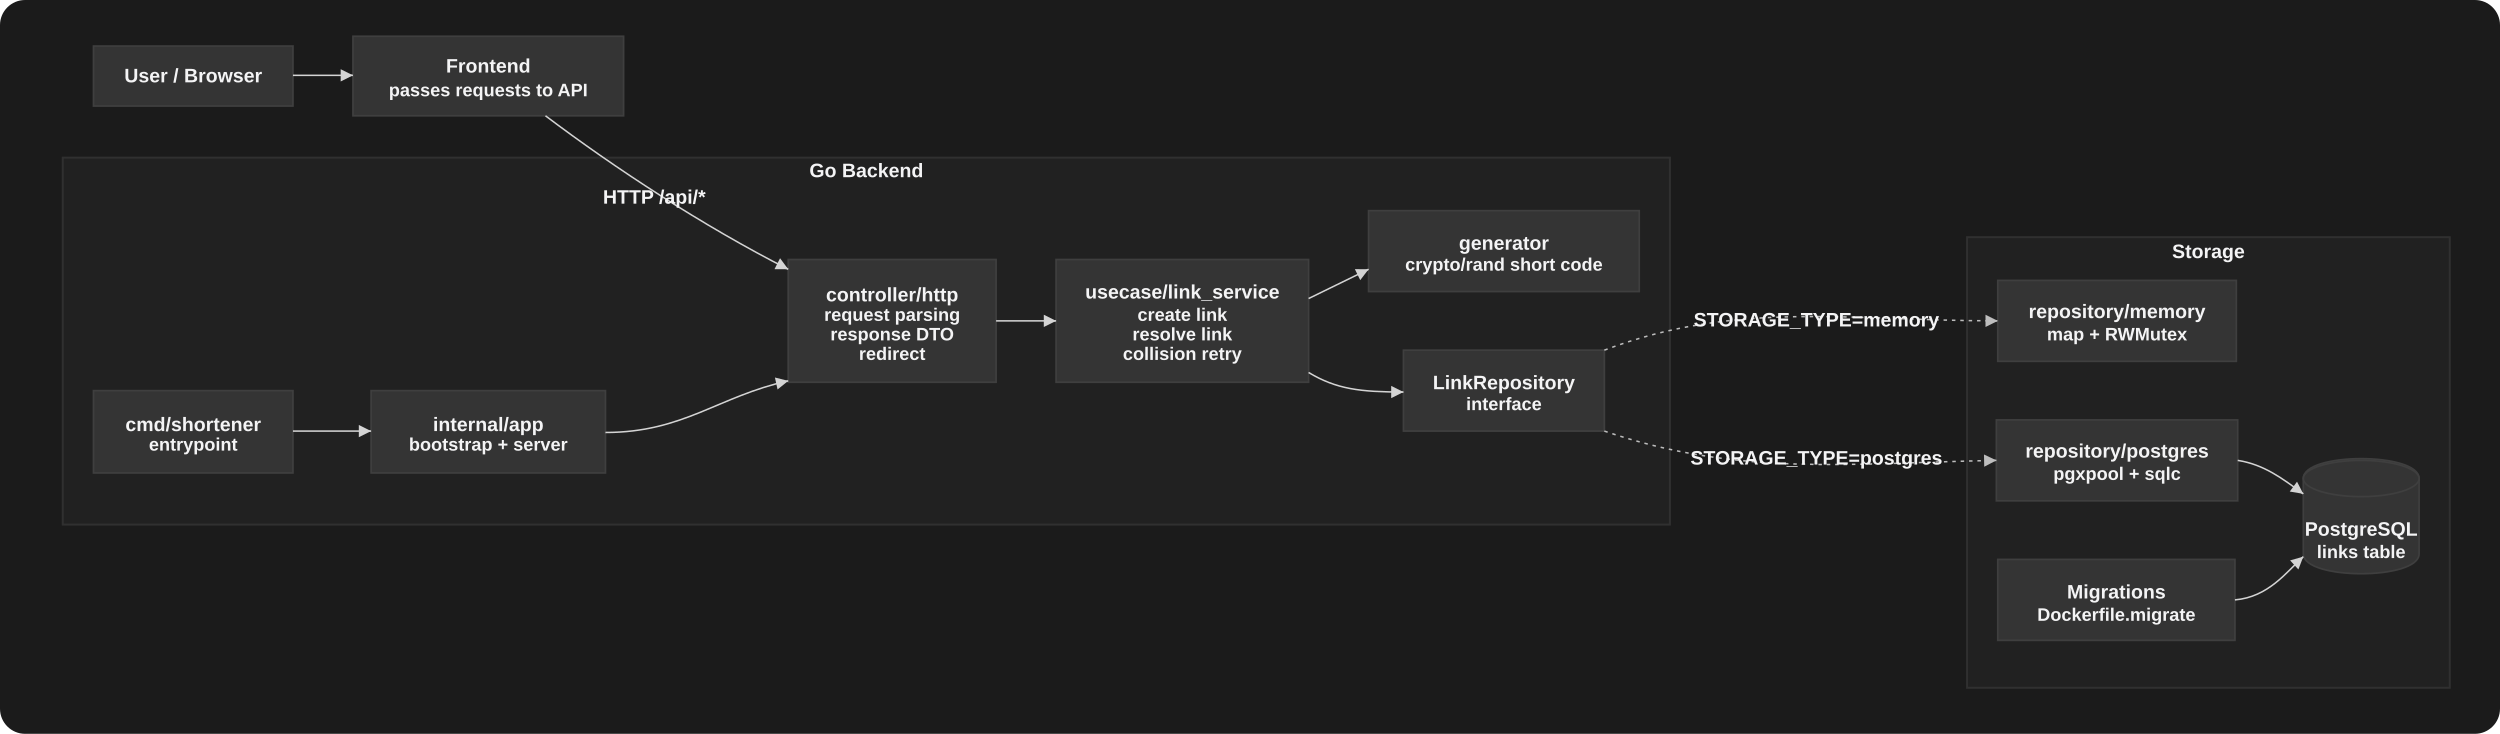
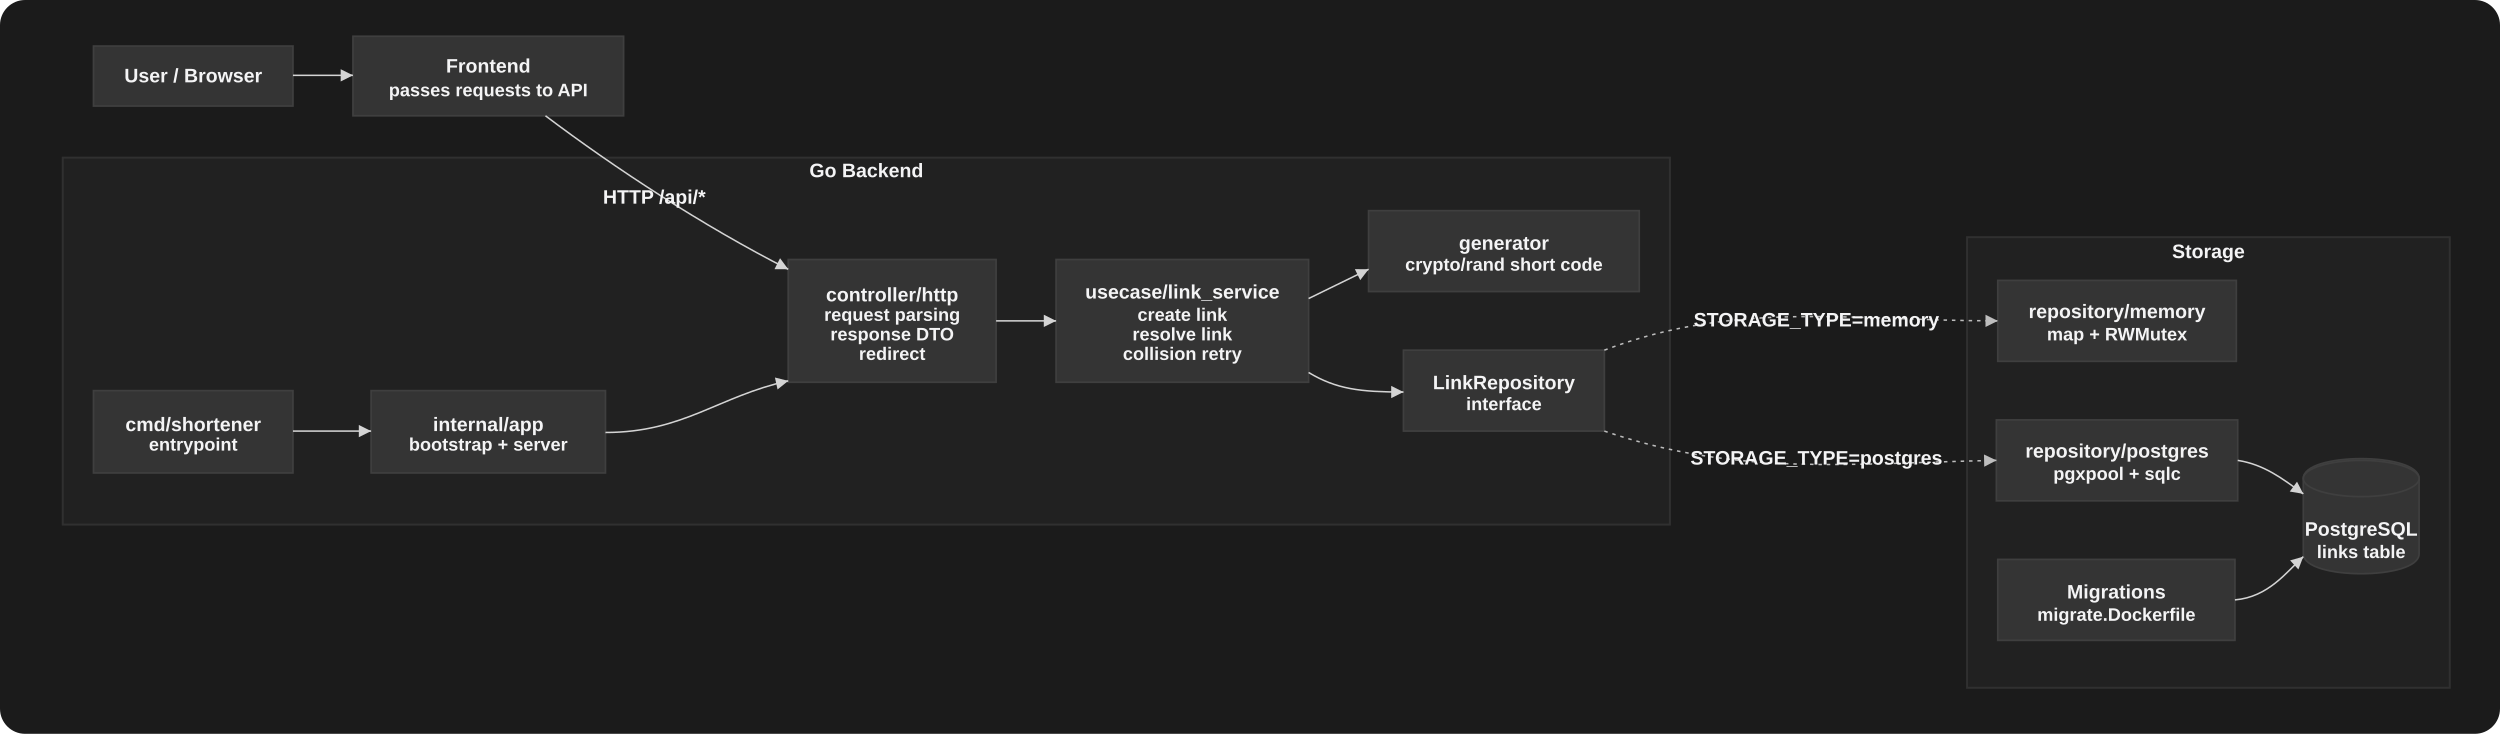
<svg xmlns="http://www.w3.org/2000/svg" width="1792" height="526" viewBox="0 0 1792 526" role="img" aria-labelledby="title desc">
  <defs>
    <marker id="arrow" markerWidth="10" markerHeight="10" refX="9" refY="5" orient="auto" markerUnits="strokeWidth">
      <path d="M1,1 L9,5 L1,9 Z" fill="#d4d4d4" />
    </marker>
    <marker id="softArrow" markerWidth="10" markerHeight="10" refX="9" refY="5" orient="auto" markerUnits="strokeWidth">
      <path d="M1,1 L9,5 L1,9 Z" fill="#bdbdbd" />
    </marker>
    <style>
      .bg { fill: #1b1b1b; }
      .panel { fill: #212121; stroke: #303030; stroke-width: 1.4; }
      .box { fill: #343434; stroke: #3f3f3f; stroke-width: 1.2; }
      .db { fill: #343434; stroke: #3f3f3f; stroke-width: 1.2; }
      .text { fill: #f4f4f5; font: 700 14px Arial, sans-serif; }
      .small { fill: #f4f4f5; font: 700 13px Arial, sans-serif; }
      .label { fill: #f4f4f5; font: 700 14px Arial, sans-serif; }
      .arrow { stroke: #d4d4d4; stroke-width: 1.1; fill: none; marker-end: url(#arrow); }
      .curve { stroke: #d4d4d4; stroke-width: 1.1; fill: none; marker-end: url(#arrow); }
      .dash { stroke: #bdbdbd; stroke-width: 1.1; stroke-dasharray: 2.5 3.5; fill: none; marker-end: url(#softArrow); }
    </style>
  </defs>
  <rect class="bg" width="1792" height="526" rx="18" />
  <rect class="box" x="67" y="33" width="143" height="43" />
  <text class="text" x="138.5" y="59" text-anchor="middle">User / Browser</text>
  <rect class="box" x="253" y="26" width="194" height="57" />
  <text class="text" x="350" y="52" text-anchor="middle">Frontend</text>
  <text class="small" x="350" y="69" text-anchor="middle">passes requests to API</text>
  <rect class="panel" x="45" y="113" width="1152" height="263" />
  <text class="text" x="621" y="127" text-anchor="middle">Go Backend</text>
  <rect class="box" x="67" y="280" width="143" height="59" />
  <text class="text" x="138.5" y="309" text-anchor="middle">cmd/shortener</text>
  <text class="small" x="138.5" y="323" text-anchor="middle">entrypoint</text>
  <rect class="box" x="266" y="280" width="168" height="59" />
  <text class="text" x="350" y="309" text-anchor="middle">internal/app</text>
  <text class="small" x="350" y="323" text-anchor="middle">bootstrap + server</text>
  <rect class="box" x="565" y="186" width="149" height="88" />
  <text class="text" x="639.5" y="216" text-anchor="middle">controller/http</text>
  <text class="small" x="639.5" y="230" text-anchor="middle">request parsing</text>
  <text class="small" x="639.5" y="244" text-anchor="middle">response DTO</text>
  <text class="small" x="639.5" y="258" text-anchor="middle">redirect</text>
  <rect class="box" x="757" y="186" width="181" height="88" />
  <text class="text" x="847.5" y="214" text-anchor="middle">usecase/link_service</text>
  <text class="small" x="847.5" y="230" text-anchor="middle">create link</text>
  <text class="small" x="847.5" y="244" text-anchor="middle">resolve link</text>
  <text class="small" x="847.5" y="258" text-anchor="middle">collision retry</text>
  <rect class="box" x="981" y="151" width="194" height="58" />
  <text class="text" x="1078" y="179" text-anchor="middle">generator</text>
  <text class="small" x="1078" y="194" text-anchor="middle">crypto/rand short code</text>
  <rect class="box" x="1006" y="251" width="144" height="58" />
  <text class="text" x="1078" y="279" text-anchor="middle">LinkRepository</text>
  <text class="small" x="1078" y="294" text-anchor="middle">interface</text>
  <rect class="panel" x="1410" y="170" width="346" height="323" />
  <text class="text" x="1583" y="185" text-anchor="middle">Storage</text>
  <rect class="box" x="1432" y="201" width="171" height="58" />
  <text class="text" x="1517.5" y="228" text-anchor="middle">repository/memory</text>
  <text class="small" x="1517.5" y="244" text-anchor="middle">map + RWMutex</text>
  <rect class="box" x="1431" y="301" width="173" height="58" />
  <text class="text" x="1517.5" y="328" text-anchor="middle">repository/postgres</text>
  <text class="small" x="1517.5" y="344" text-anchor="middle">pgxpool + sqlc</text>
  <rect class="box" x="1432" y="401" width="170" height="58" />
  <text class="text" x="1517" y="429" text-anchor="middle">Migrations</text>
-   <text class="small" x="1517" y="445" text-anchor="middle">Dockerfile.migrate</text>
+   <text class="small" x="1517" y="445" text-anchor="middle">migrate.Dockerfile</text>
  <path class="db" d="M1651 343 C1651 324 1734 324 1734 343 L1734 397 C1734 416 1651 416 1651 397 Z" />
  <ellipse class="db" cx="1692.5" cy="343" rx="41.5" ry="13" />
  <text class="text" x="1692.5" y="384" text-anchor="middle">PostgreSQL</text>
  <text class="small" x="1692.5" y="400" text-anchor="middle">links table</text>
  <path class="arrow" d="M210 54 L253 54" />
  <path class="arrow" d="M391 83 C440 120 504 162 565 193" />
  <text class="label" x="469" y="146" text-anchor="middle">HTTP /api/*</text>
  <path class="arrow" d="M210 309 L266 309" />
  <path class="curve" d="M434 310 C490 310 515 284 565 273" />
  <path class="arrow" d="M714 230 L757 230" />
  <path class="arrow" d="M938 214 L981 193" />
  <path class="curve" d="M938 267 C958 279 975 281 1006 281" />
  <path class="dash" d="M1150 251 C1245 215 1327 230 1432 230" />
  <text class="label" x="1302" y="234" text-anchor="middle">STORAGE_TYPE=memory</text>
  <path class="dash" d="M1150 309 C1247 342 1326 332 1431 330" />
  <text class="label" x="1302" y="333" text-anchor="middle">STORAGE_TYPE=postgres</text>
  <path class="curve" d="M1604 330 C1623 333 1636 343 1651 354" />
  <path class="curve" d="M1602 430 C1626 428 1639 410 1651 399" />
</svg>
